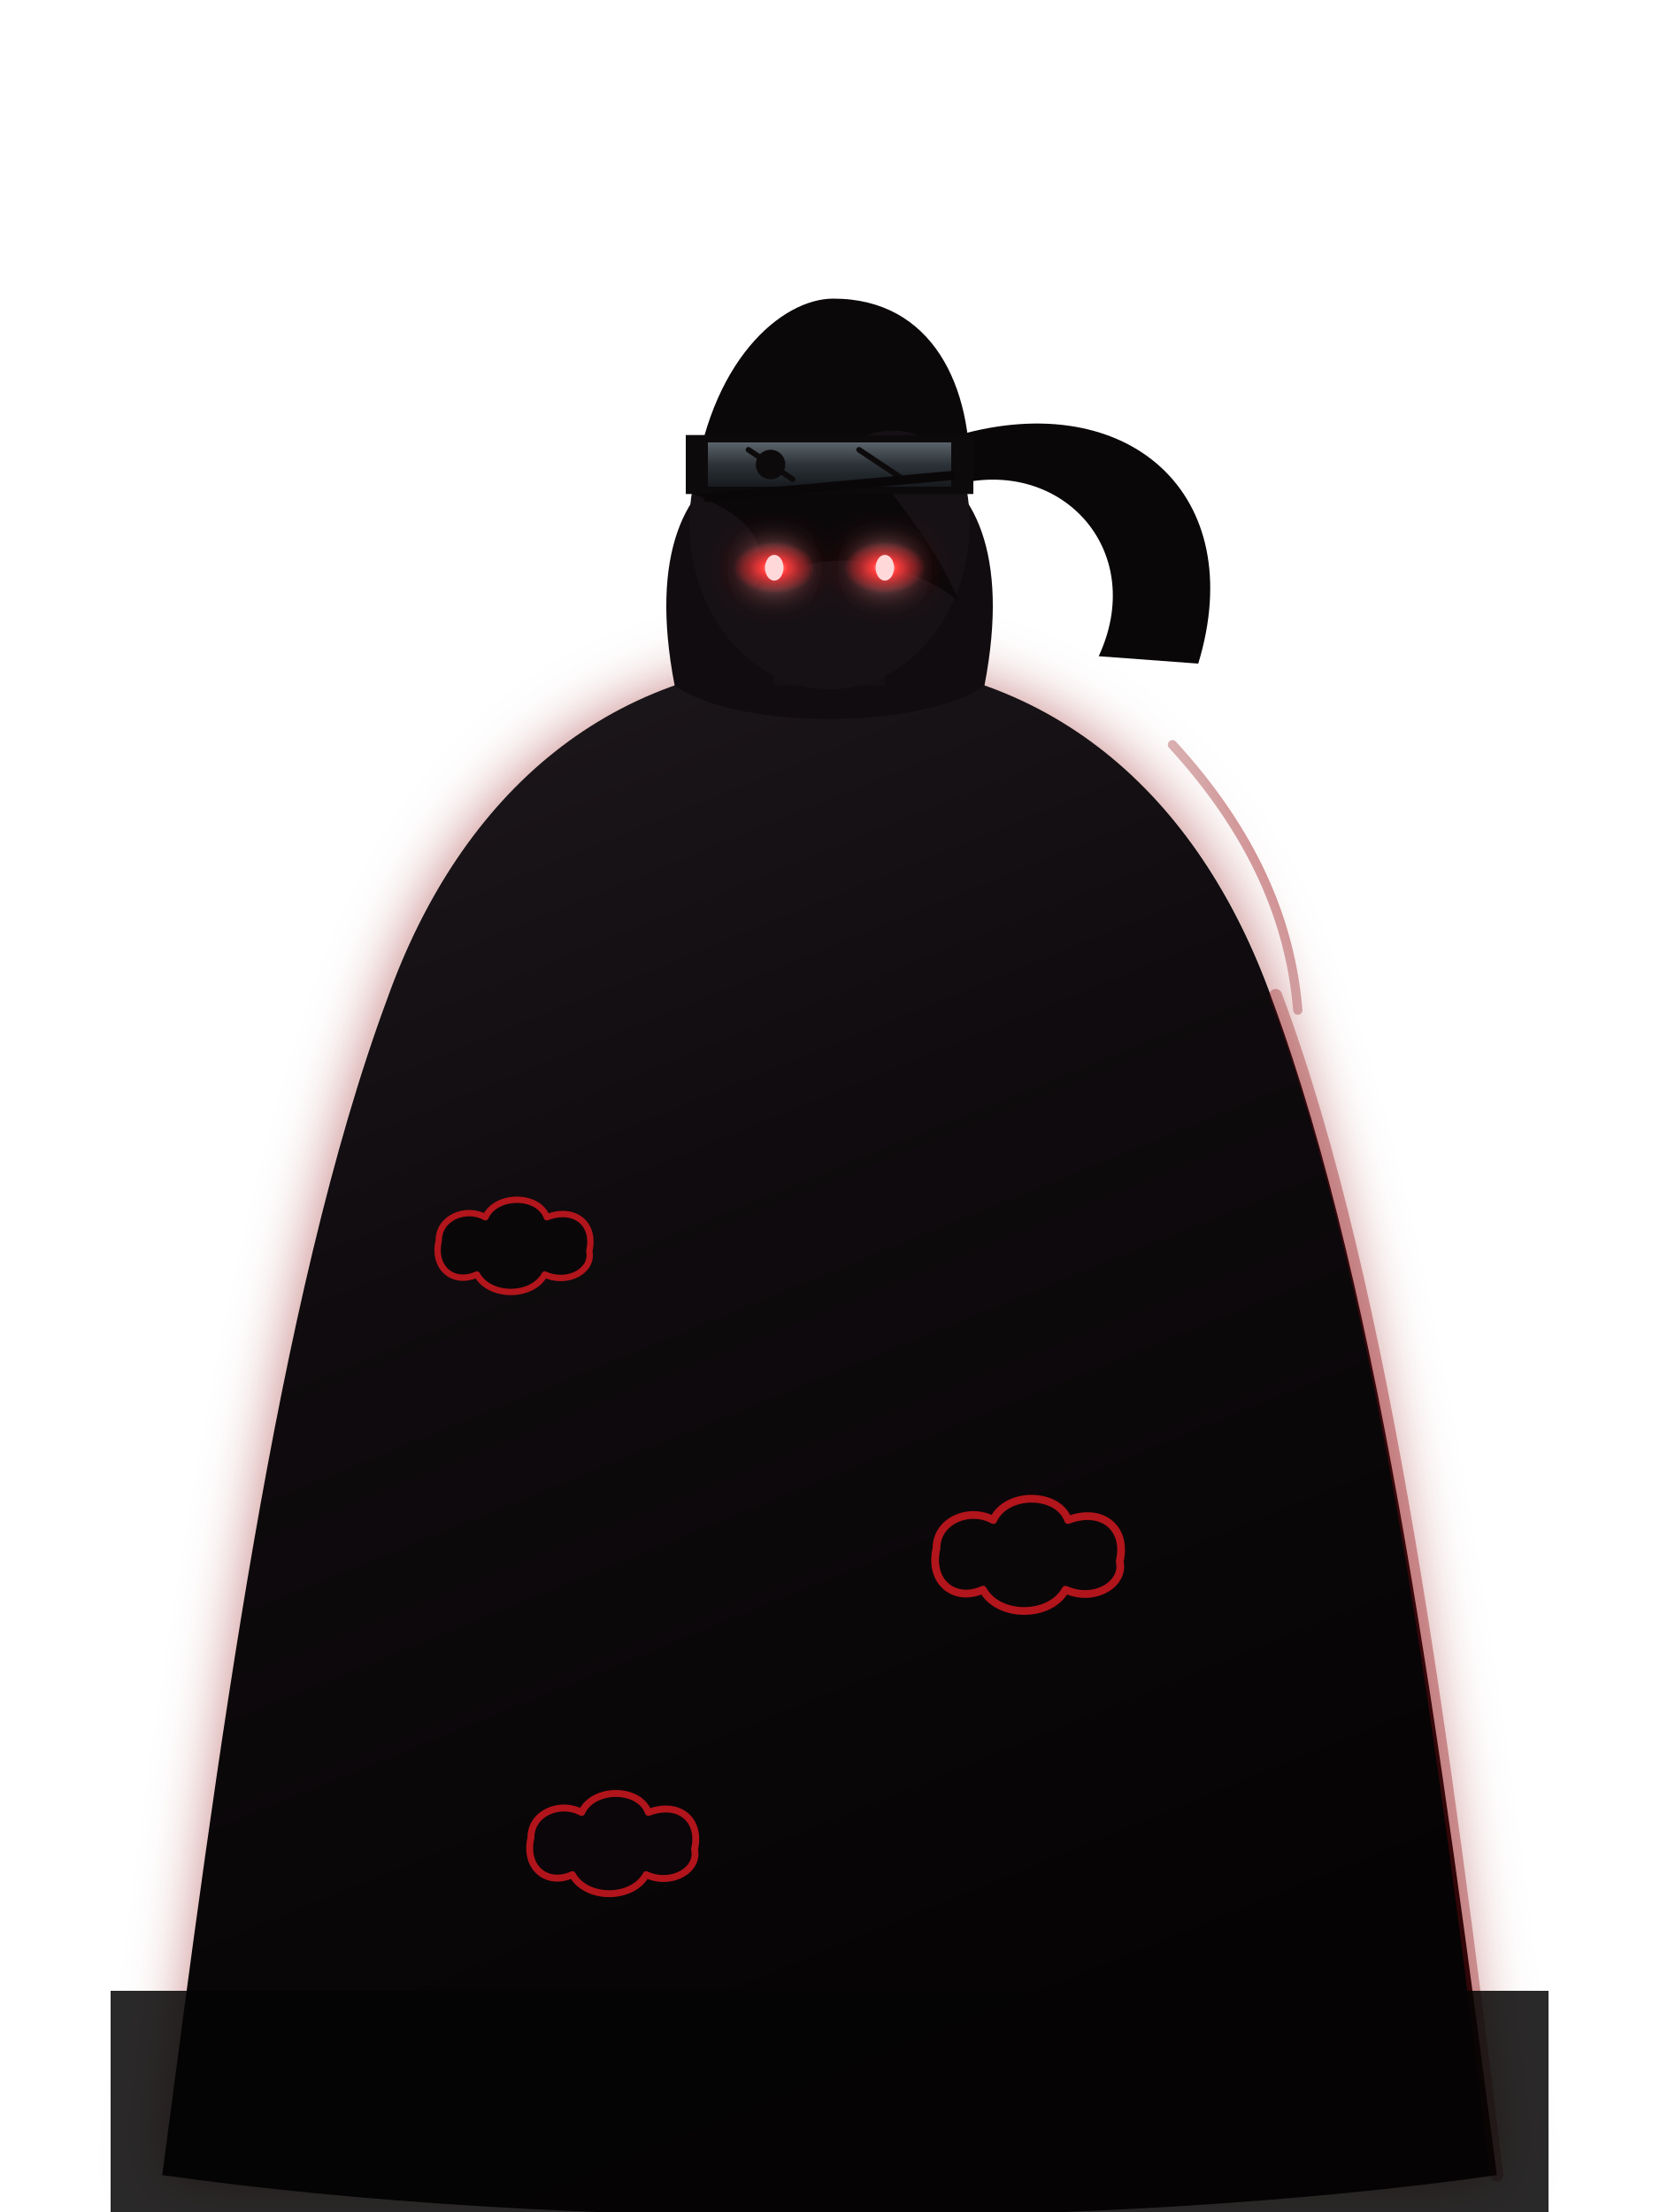
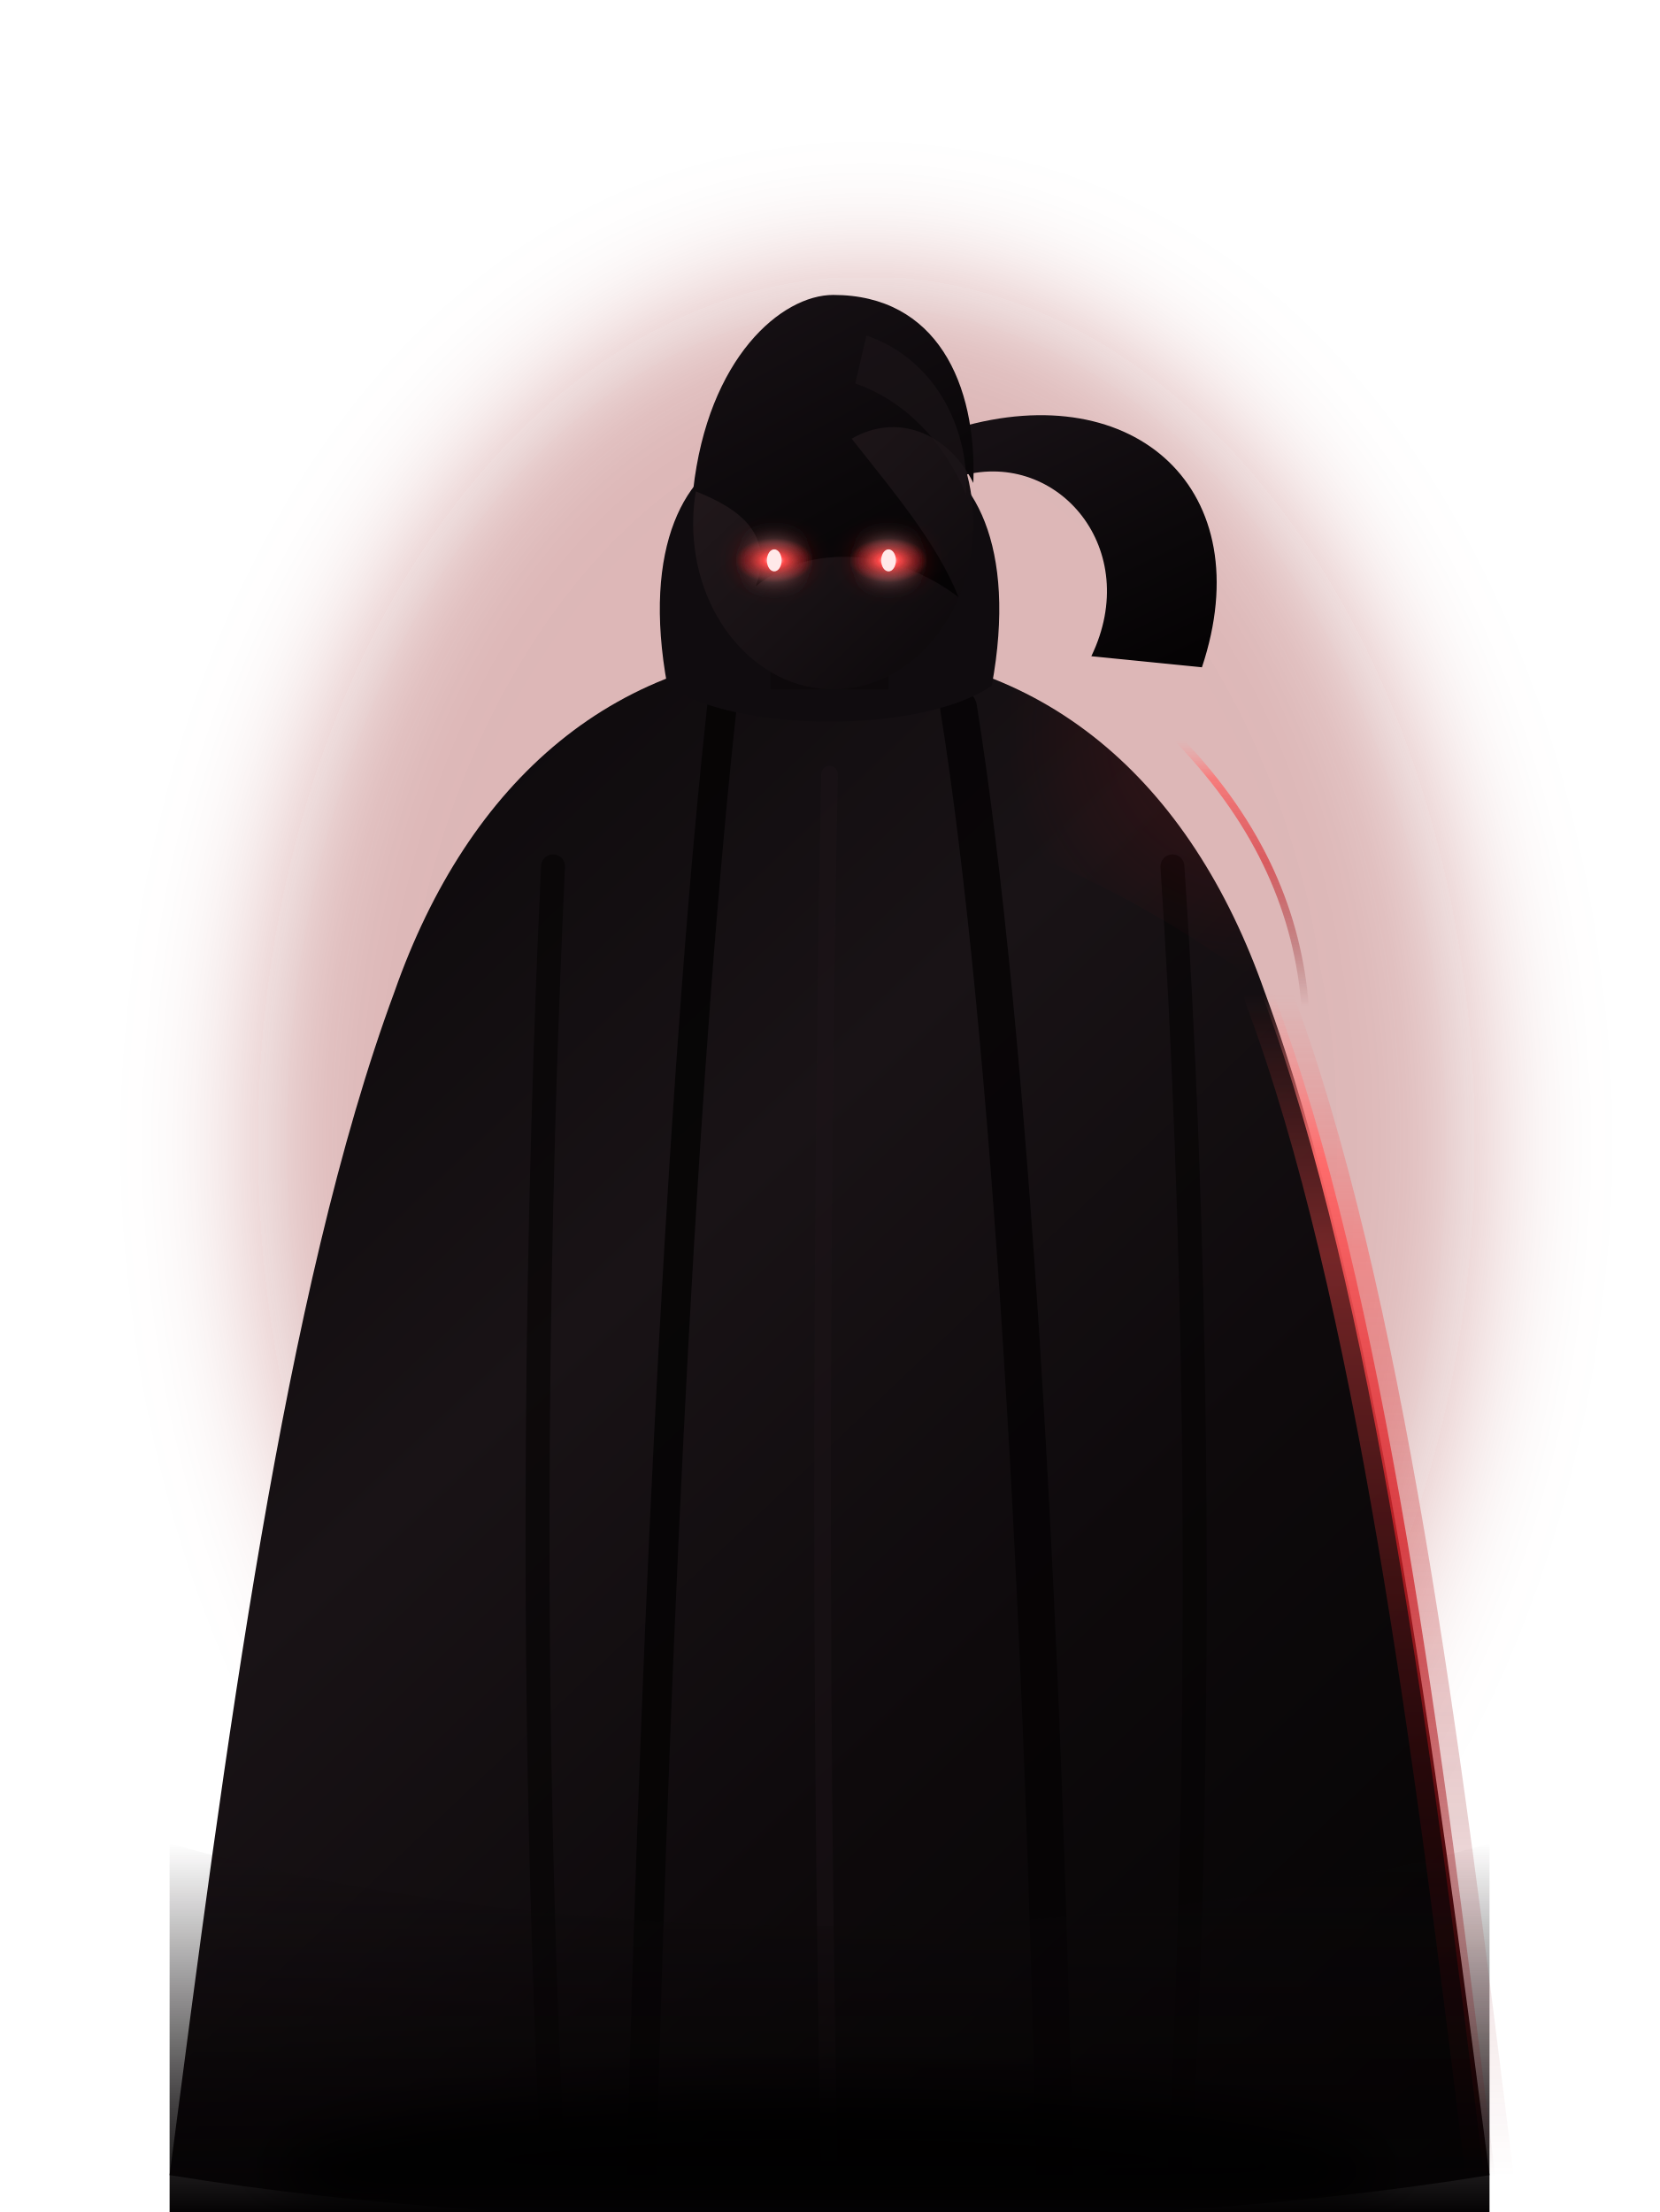
<svg xmlns="http://www.w3.org/2000/svg" viewBox="0 0 900 1200" preserveAspectRatio="xMidYMax meet">
  <defs>
-     <linearGradient id="cloak" x1="0" y1="0" x2="0.35" y2="1">
-       <stop offset="0%" stop-color="#201a1f" />
-       <stop offset="42%" stop-color="#0f0b0e" />
+     <linearGradient id="cloth" x1="0.15" y1="0" x2="0.95" y2="1">
+       <stop offset="0%" stop-color="#0b080a" />
+       <stop offset="34%" stop-color="#191316" />
+       <stop offset="62%" stop-color="#0e0a0c" />
+       <stop offset="100%" stop-color="#040303" />
+     </linearGradient>
+     <linearGradient id="clothLower" x1="0" y1="0" x2="0" y2="1">
+       <stop offset="0%" stop-color="#0d090b" stop-opacity="0" />
+       <stop offset="70%" stop-color="#050304" stop-opacity="0.75" />
+       <stop offset="100%" stop-color="#050304" stop-opacity="1" />
+     </linearGradient>
+     <linearGradient id="skin" x1="0.2" y1="0" x2="1" y2="1">
+       <stop offset="0%" stop-color="#241a1d" />
+       <stop offset="55%" stop-color="#171114" />
+       <stop offset="100%" stop-color="#0a0709" />
+     </linearGradient>
+     <linearGradient id="hair" x1="0.3" y1="0" x2="0.8" y2="1">
+       <stop offset="0%" stop-color="#161014" />
+       <stop offset="60%" stop-color="#0b080a" />
      <stop offset="100%" stop-color="#050304" />
    </linearGradient>
-     <linearGradient id="cloakRim" x1="1" y1="0" x2="0" y2="1">
-       <stop offset="0%" stop-color="#ff4d4d" stop-opacity="0.9" />
-       <stop offset="45%" stop-color="#8c0b10" stop-opacity="0.35" />
+     <linearGradient id="rim" x1="0" y1="0" x2="0" y2="1">
+       <stop offset="0%" stop-color="#ff8f8f" stop-opacity="0" />
+       <stop offset="14%" stop-color="#ff6a6a" stop-opacity="0.95" />
+       <stop offset="46%" stop-color="#d61f26" stop-opacity="0.75" />
+       <stop offset="78%" stop-color="#8c0b10" stop-opacity="0.35" />
+       <stop offset="100%" stop-color="#5e070b" stop-opacity="0" />
+     </linearGradient>
+     <linearGradient id="rimSoft" x1="0" y1="0" x2="0" y2="1">
+       <stop offset="0%" stop-color="#ff4d4d" stop-opacity="0" />
+       <stop offset="22%" stop-color="#ff4d4d" stop-opacity="0.5" />
+       <stop offset="70%" stop-color="#8c0b10" stop-opacity="0.22" />
      <stop offset="100%" stop-color="#8c0b10" stop-opacity="0" />
    </linearGradient>
-     <linearGradient id="metal" x1="0" y1="0" x2="0" y2="1">
-       <stop offset="0%" stop-color="#5b646b" />
-       <stop offset="50%" stop-color="#2c3237" />
-       <stop offset="100%" stop-color="#171b1f" />
-     </linearGradient>
-     <radialGradient id="eyeGlow" cx="50%" cy="50%" r="50%">
-       <stop offset="0%" stop-color="#ffe4e4" />
-       <stop offset="30%" stop-color="#ff3b3b" />
-       <stop offset="70%" stop-color="#b31115" stop-opacity="0.6" />
+     <radialGradient id="eye" cx="50%" cy="50%" r="50%">
+       <stop offset="0%" stop-color="#fff2f2" />
+       <stop offset="26%" stop-color="#ff4a4a" />
+       <stop offset="64%" stop-color="#b31115" stop-opacity="0.55" />
      <stop offset="100%" stop-color="#b31115" stop-opacity="0" />
    </radialGradient>
-     <filter id="soft" x="-40%" y="-40%" width="180%" height="180%">
-       <feGaussianBlur stdDeviation="16" />
+     <radialGradient id="keylight" cx="78%" cy="20%" r="62%">
+       <stop offset="0%" stop-color="#ff9a9a" stop-opacity="0.30" />
+       <stop offset="42%" stop-color="#b31115" stop-opacity="0.12" />
+       <stop offset="100%" stop-color="#b31115" stop-opacity="0" />
+     </radialGradient>
+     <filter id="soften" x="-30%" y="-30%" width="160%" height="160%">
+       <feGaussianBlur stdDeviation="14" />
    </filter>
-     <filter id="glow" x="-120%" y="-120%" width="340%" height="340%">
-       <feGaussianBlur stdDeviation="9" result="b" />
+     <filter id="halo" x="-60%" y="-60%" width="220%" height="220%">
+       <feGaussianBlur stdDeviation="34" />
+     </filter>
+     <filter id="eyeGlow" x="-160%" y="-160%" width="420%" height="420%">
+       <feGaussianBlur stdDeviation="7" result="b" />
      <feMerge>
        <feMergeNode in="b" />
        <feMergeNode in="SourceGraphic" />
      </feMerge>
    </filter>
+     <clipPath id="bodyClip">
+       <path d="M450 352 C334 352 254 424 214 538 C154 700 122 950 92 1180                C 300 1214 600 1214 808 1180                C 778 950 746 700 686 538 C646 424 566 352 450 352 Z" />
+     </clipPath>
  </defs>
-   <path d="M450 360 C330 360 250 430 210 540 C150 700 120 950 90 1180 L810 1180 C780 950 750 700 690 540 C650 430 570 360 450 360 Z" fill="#8c0b10" opacity="0.5" filter="url(#soft)" />
-   <path d="M520 236 C612 210 678 268 650 360 L596 356 C622 300 578 250 522 262 Z" fill="#0a0709" />
-   <path d="M450 358 C332 358 250 430 210 542 C150 704 118 952 88 1180            C 300 1210 600 1210 812 1180            C 782 952 750 704 690 542 C650 430 568 358 450 358 Z" fill="url(#cloak)" />
-   <path d="M692 540 C752 700 784 952 812 1180" fill="none" stroke="url(#cloakRim)" stroke-width="7" stroke-linecap="round" />
-   <path d="M636 404 C680 452 700 500 704 548" fill="none" stroke="url(#cloakRim)" stroke-width="5" stroke-linecap="round" />
-   <path d="M366 372 C352 300 372 262 402 250 L450 352 L498 250 C528 262 548 300 534 372 C500 396 400 396 366 372 Z" fill="#100c0f" />
-   <path d="M420 322 L480 322 L480 372 L420 372 Z" fill="#141014" />
-   <ellipse cx="450" cy="284" rx="76" ry="90" fill="#161115" />
-   <path d="M376 268 C384 196 424 162 452 162 C506 162 528 210 526 262            C512 236 486 226 462 240 C484 268 508 296 520 326            C486 300 440 296 410 320 C420 292 402 278 376 268 Z" fill="#0b080a" />
-   <path d="M372 236 L528 236 L528 268 L372 268 Z" fill="#0d0a0c" />
-   <path d="M384 240 L516 240 L516 264 L384 264 Z" fill="url(#metal)" />
-   <circle cx="418" cy="252" r="8" fill="#0d0a0c" />
-   <path d="M406 244 L430 260 M466 244 L490 260" stroke="#0d0a0c" stroke-width="3" stroke-linecap="round" />
-   <path d="M384 270 L516 258" stroke="#0a0709" stroke-width="5" stroke-linecap="round" />
-   <g filter="url(#glow)">
-     <ellipse cx="420" cy="308" rx="22" ry="14" fill="url(#eyeGlow)" />
-     <ellipse cx="480" cy="308" rx="22" ry="14" fill="url(#eyeGlow)" />
-     <ellipse cx="420" cy="308" rx="5" ry="7" fill="#ffd9d9" />
-     <ellipse cx="480" cy="308" rx="5" ry="7" fill="#ffd9d9" />
+   <ellipse cx="470" cy="620" rx="330" ry="470" fill="#8c0b10" opacity="0.30" filter="url(#halo)" />
+   <path d="M520 232 C616 204 684 266 652 362 L592 356 C620 298 574 244 522 258 Z" fill="url(#hair)" />
+   <path d="M450 352 C334 352 254 424 214 538 C154 700 122 950 92 1180            C 300 1214 600 1214 808 1180            C 778 950 746 700 686 538 C646 424 566 352 450 352 Z" fill="url(#cloth)" />
+   <g clip-path="url(#bodyClip)" fill="none" stroke-linecap="round">
+     <path d="M392 380 C372 560 356 860 348 1180" stroke="#050304" stroke-width="16" opacity="0.85" />
+     <path d="M520 384 C548 560 566 870 572 1180" stroke="#050304" stroke-width="20" opacity="0.8" />
+     <path d="M300 470 C292 640 286 900 300 1176" stroke="#050304" stroke-width="13" opacity="0.6" />
+     <path d="M636 470 C648 650 654 910 640 1176" stroke="#050304" stroke-width="13" opacity="0.6" />
+     <path d="M450 420 C446 620 444 900 450 1180" stroke="#1d1519" stroke-width="9" opacity="0.45" />
  </g>
-   <g fill="#0a0709" stroke="#c0161c" stroke-width="3" stroke-linejoin="round" opacity="0.92">
-     <g transform="translate(238,650) scale(1.15)">
-       <path d="M0 20 C0 9 13 4 22 9 C27 -2 47 -2 51 9 C64 4 74 12 71 25 C73 34 61 41 50 36 C44 47 24 47 18 36 C7 41 -3 33 0 20 Z" />
-     </g>
-     <g transform="translate(508,812) scale(1.4)">
-       <path d="M0 20 C0 9 13 4 22 9 C27 -2 47 -2 51 9 C64 4 74 12 71 25 C73 34 61 41 50 36 C44 47 24 47 18 36 C7 41 -3 33 0 20 Z" />
-     </g>
-     <g transform="translate(288,972) scale(1.25)">
-       <path d="M0 20 C0 9 13 4 22 9 C27 -2 47 -2 51 9 C64 4 74 12 71 25 C73 34 61 41 50 36 C44 47 24 47 18 36 C7 41 -3 33 0 20 Z" />
-     </g>
+   <g clip-path="url(#bodyClip)">
+     <path d="M520 356 C640 396 704 486 724 566 C660 512 588 468 512 448 Z" fill="url(#keylight)" />
  </g>
-   <rect x="60" y="1080" width="780" height="120" fill="#050304" opacity="0.85" />
+   <path d="M92 1000 C 300 1060 600 1060 808 1000 L808 1200 L92 1200 Z" fill="url(#clothLower)" />
+   <path d="M688 540 C748 700 780 950 808 1180" fill="none" stroke="url(#rimSoft)" stroke-width="26" stroke-linecap="round" opacity="0.85" />
+   <path d="M688 540 C748 700 780 950 808 1180" fill="none" stroke="url(#rim)" stroke-width="6" stroke-linecap="round" />
+   <path d="M640 402 C684 448 704 496 708 546" fill="none" stroke="url(#rim)" stroke-width="4" stroke-linecap="round" opacity="0.8" />
+   <path d="M362 372 C348 296 372 254 404 244 L450 350 L496 244 C528 254 552 296 538 372            C500 398 400 398 362 372 Z" fill="#100c0f" />
+   <path d="M404 244 L450 350 L496 244 C468 286 430 288 404 244 Z" fill="#060405" opacity="0.9" />
+   <path d="M418 318 L482 318 L482 374 L418 374 Z" fill="#0d090b" />
+   <ellipse cx="452" cy="284" rx="76" ry="90" fill="url(#skin)" />
+   <path d="M376 266 C384 194 424 160 452 160 C508 160 530 208 528 262            C514 234 486 224 462 238 C484 266 508 294 520 324            C486 298 440 294 410 318 C420 290 402 276 376 266 Z" fill="url(#hair)" />
+   <path d="M470 182 C510 196 526 236 524 268 C512 240 492 218 464 208 Z" fill="#1e161a" opacity="0.55" />
+   <g filter="url(#eyeGlow)">
+     <ellipse cx="420" cy="304" rx="21" ry="12" fill="url(#eye)" />
+     <ellipse cx="482" cy="304" rx="21" ry="12" fill="url(#eye)" />
+     <ellipse cx="420" cy="304" rx="4" ry="6" fill="#ffe9e9" />
+     <ellipse cx="482" cy="304" rx="4" ry="6" fill="#ffe9e9" />
+   </g>
+   <ellipse cx="450" cy="1178" rx="300" ry="42" fill="#050304" opacity="0.9" filter="url(#soften)" />
</svg>
